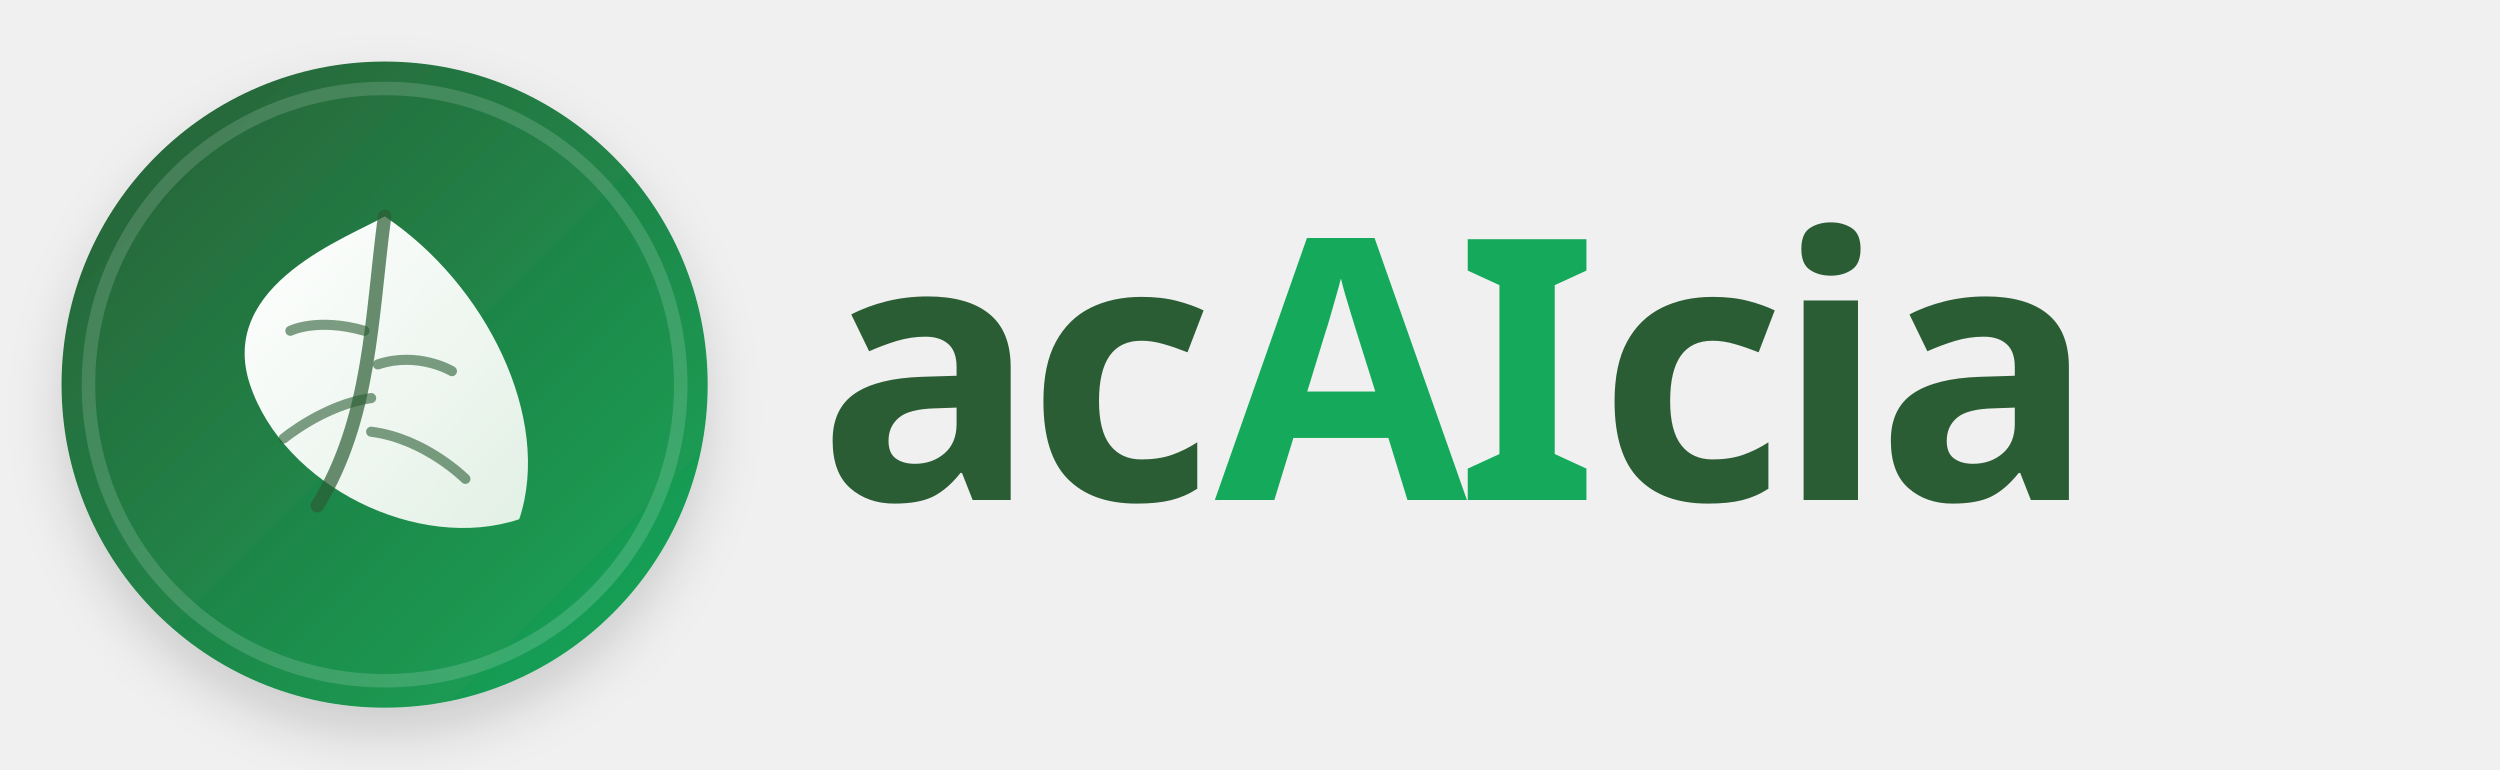
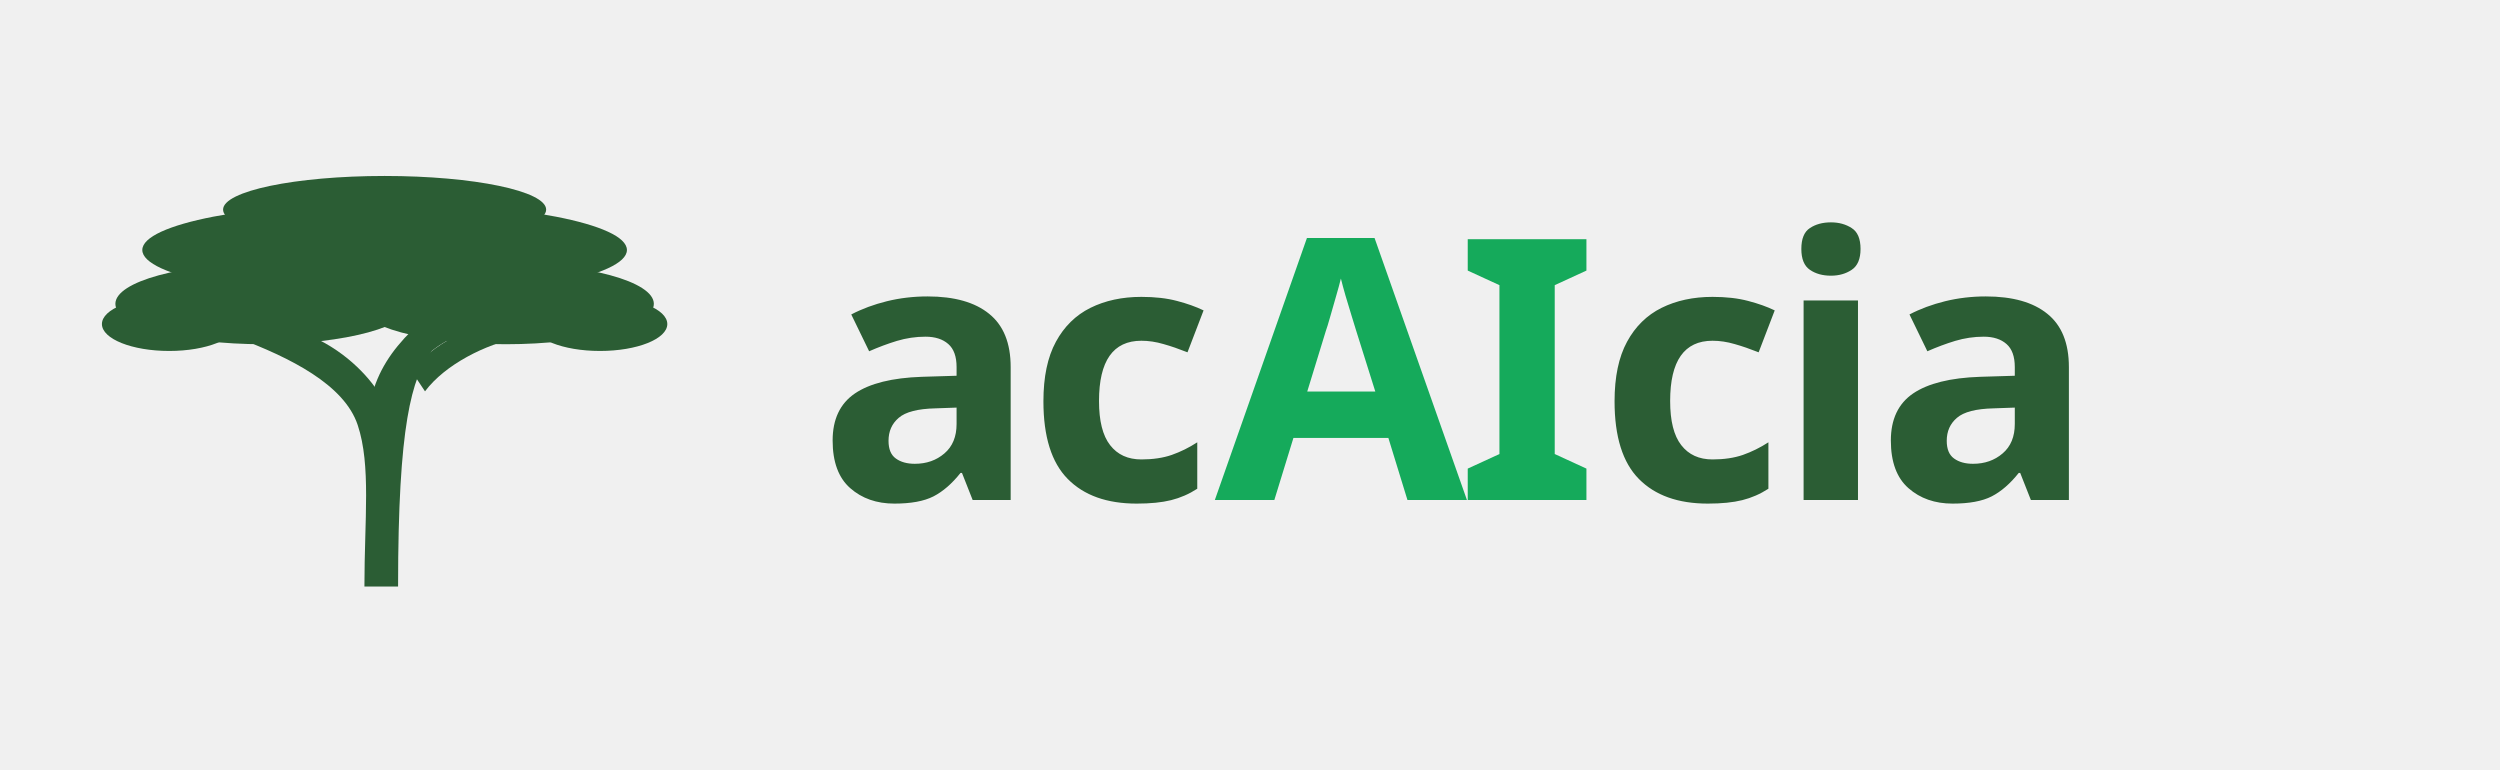
<svg xmlns="http://www.w3.org/2000/svg" viewBox="0 0 260 80" width="260" height="80">
  <defs>
    <linearGradient id="bg-grad" x1="0%" y1="0%" x2="100%" y2="100%">
      <stop offset="0%" stop-color="#2b5d34" />
      <stop offset="100%" stop-color="#15aa5b" />
    </linearGradient>
    <linearGradient id="leaf-grad" x1="0%" y1="0%" x2="100%" y2="100%">
      <stop offset="0%" stop-color="#ffffff" />
      <stop offset="100%" stop-color="#e2f0e5" />
    </linearGradient>
    <filter id="shadow" x="-10%" y="-10%" width="120%" height="120%">
      <feDropShadow dx="0" dy="4" stdDeviation="4" flood-color="#000000" flood-opacity="0.15" />
    </filter>
  </defs>
  <g transform="translate(5, 5) scale(0.7)">
-     <circle cx="50" cy="50" r="48" fill="url(#bg-grad)" filter="url(#shadow)" />
-     <circle cx="50" cy="50" r="44" fill="none" stroke="#ffffff" stroke-opacity="0.15" stroke-width="2" />
-     <path d="M 50 25               C 65 35, 75 55, 70 70               C 55 75, 35 65, 30 50               C 25 35, 45 28, 50 25 Z" fill="url(#leaf-grad)" />
-     <path d="M 50 25               C 48 40, 48 55, 40 68" fill="none" stroke="#2b5d34" stroke-width="2" stroke-linecap="round" stroke-opacity="0.7" />
-     <path d="M 47 42 C 40 40, 36 42, 36 42" fill="none" stroke="#2b5d34" stroke-width="1.5" stroke-linecap="round" stroke-opacity="0.6" />
-     <path d="M 48 52 C 41 53, 35 58, 35 58" fill="none" stroke="#2b5d34" stroke-width="1.5" stroke-linecap="round" stroke-opacity="0.6" />
-     <path d="M 49 47 C 55 45, 60 48, 60 48" fill="none" stroke="#2b5d34" stroke-width="1.5" stroke-linecap="round" stroke-opacity="0.6" />
-     <path d="M 48 57 C 56 58, 62 64, 62 64" fill="none" stroke="#2b5d34" stroke-width="1.5" stroke-linecap="round" stroke-opacity="0.6" />
+     <g fill="#2b5d34">
+       <path d="M 47 80                 C 47 70, 48 62, 46 56                C 44 50, 36 46, 28 43                L 30 40                C 38 43, 45 47, 48 52                C 49 48, 51 45, 54 42                C 60 38, 68 37, 76 36                L 77 39                C 70 40, 62 41, 57 45                C 54 49, 52 56, 52 80 Z" />
+       <path d="M 48 54 C 45 50, 41 47, 36 45 L 37 42 C 43 44, 47 48, 49 51 Z" />
+       <path d="M 54 48 C 57 44, 63 41, 69 40 L 70 43 C 65 44, 59 47, 56 51 Z" />
+       <ellipse cx="50" cy="30" rx="36" ry="7" />
+       <ellipse cx="32" cy="38" rx="22" ry="6" />
+       <ellipse cx="68" cy="38" rx="22" ry="6" />
+       <ellipse cx="50" cy="24" rx="24" ry="5" />
+       <ellipse cx="18" cy="41" rx="10" ry="4" />
+       <ellipse cx="82" cy="41" rx="10" ry="4" />
+     </g>
  </g>
  <text x="85" y="52" font-family="Outfit, sans-serif" font-size="38" font-weight="700" fill="#2b5d34" letter-spacing="-0.03em">
    ac<tspan fill="#15aa5b">AI</tspan>cia
  </text>
</svg>
